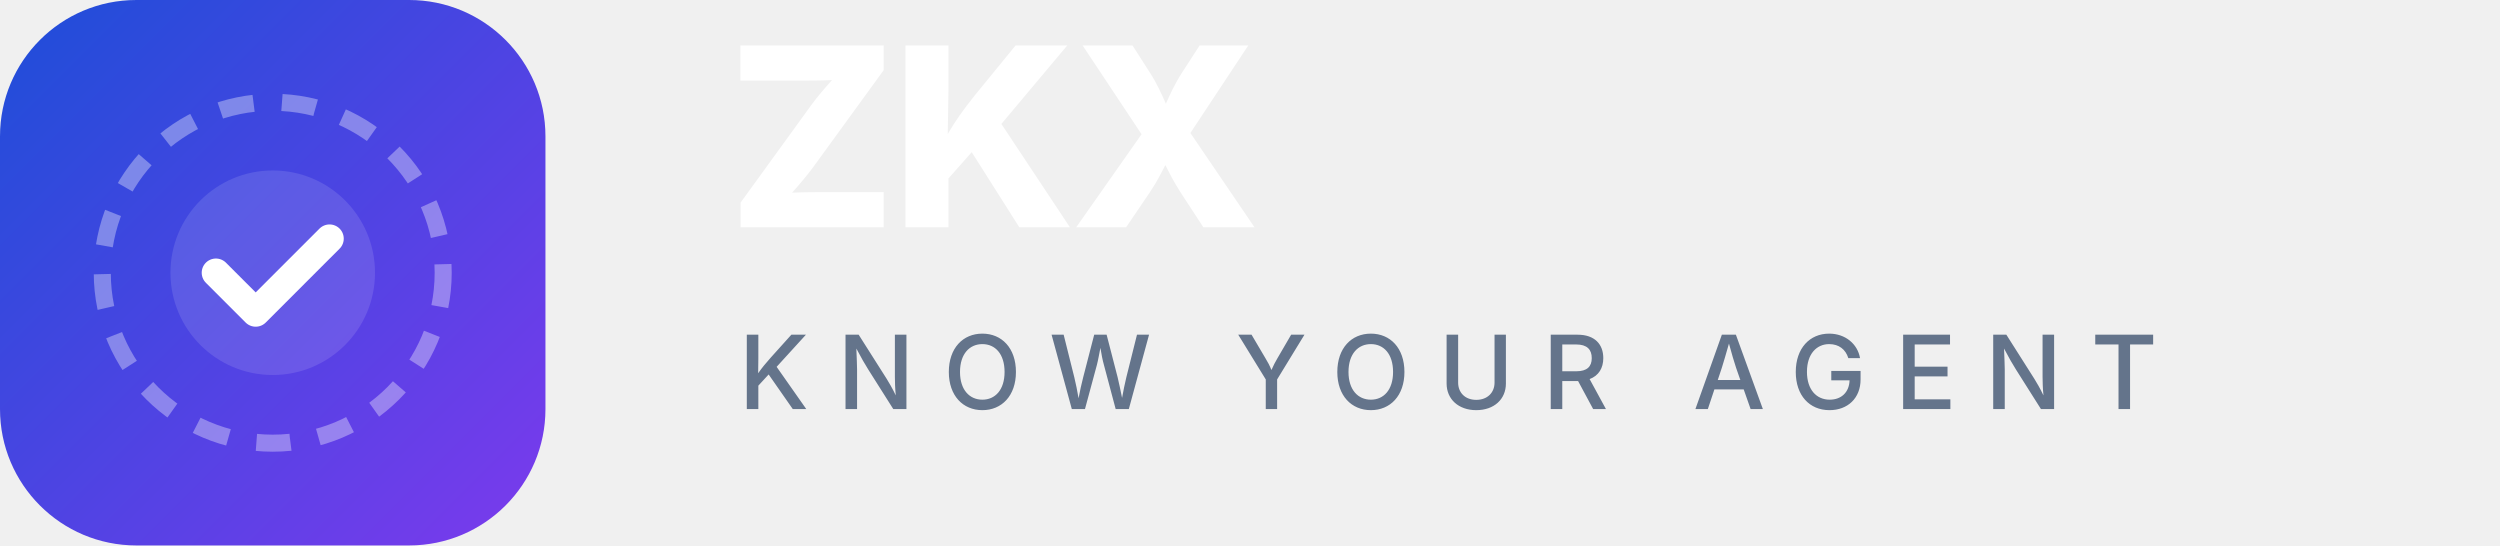
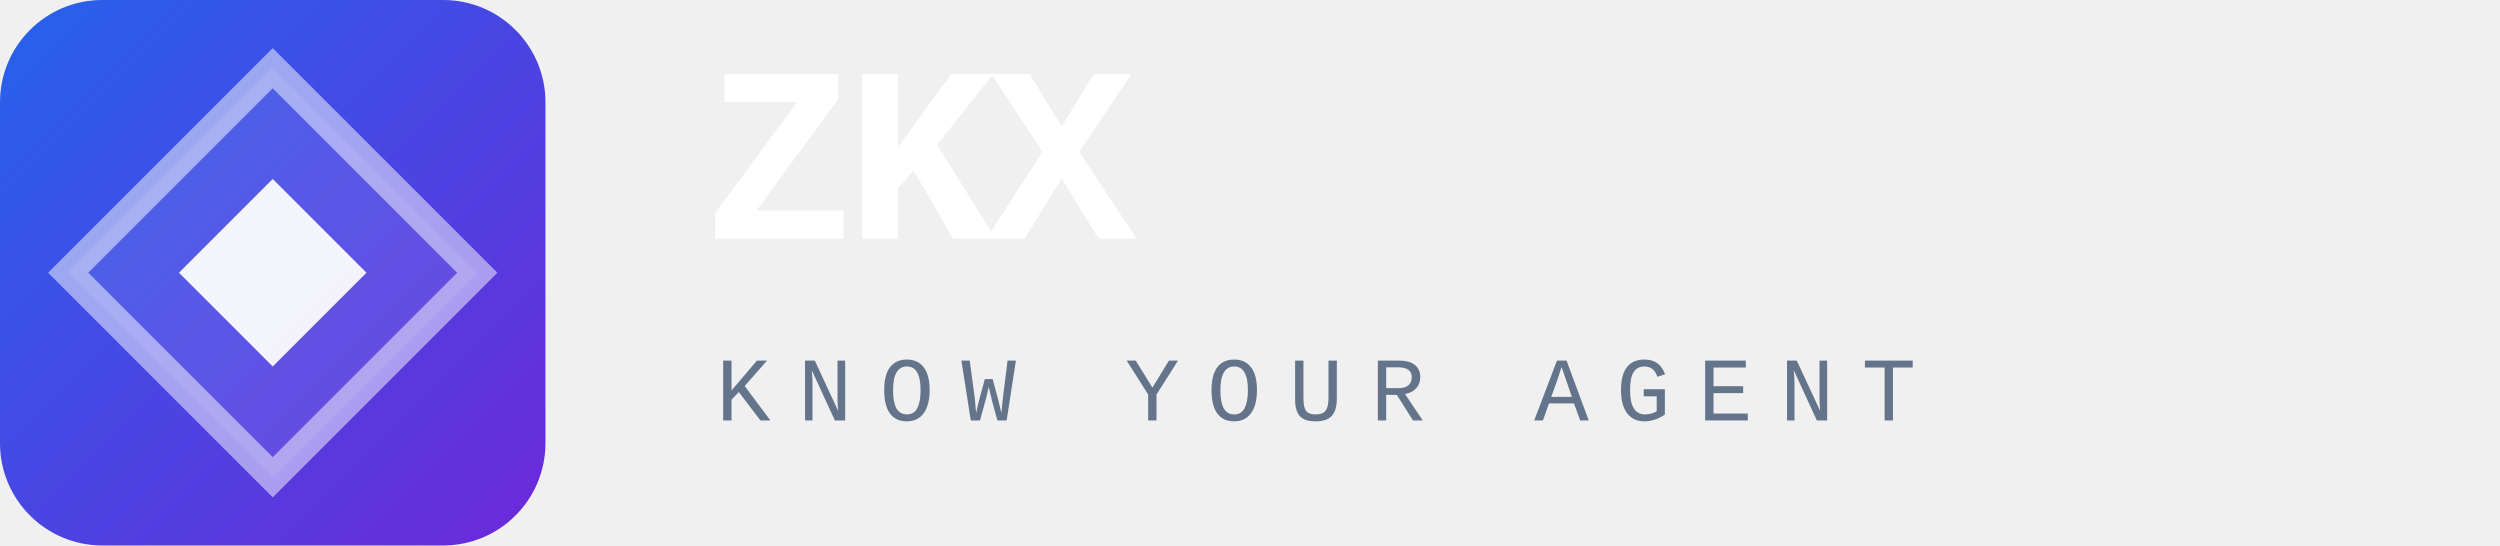
<svg xmlns="http://www.w3.org/2000/svg" width="220" height="48" viewBox="0 0 220 48" fill="none">
  <defs>
-     <linearGradient id="bg" x1="0" y1="0" x2="48" y2="48" gradientUnits="userSpaceOnUse">
-       <stop offset="0%" stop-color="#1d4ed8" />
-       <stop offset="100%" stop-color="#7c3aed" />
+     <linearGradient id="g" x1="0" y1="0" x2="48" y2="48" gradientUnits="userSpaceOnUse">
+       <stop offset="0%" stop-color="#2563EB" />
+       <stop offset="100%" stop-color="#6D28D9" />
    </linearGradient>
  </defs>
-   <rect width="48" height="48" rx="12" fill="url(#bg)" />
-   <circle cx="24" cy="24" r="15" stroke="white" stroke-opacity="0.35" stroke-width="1.5" stroke-dasharray="3 2.5" fill="none" />
-   <circle cx="24" cy="24" r="9" fill="white" fill-opacity="0.12" />
-   <path d="M19 24l3.5 3.5 6.5-6.5" stroke="white" stroke-width="2.5" stroke-linecap="round" stroke-linejoin="round" />
-   <text x="64" y="20" font-family="-apple-system, BlinkMacSystemFont, 'Segoe UI', sans-serif" font-size="22" font-weight="800" fill="white" letter-spacing="-0.5">ZKX</text>
-   <text x="65" y="36" font-family="-apple-system, BlinkMacSystemFont, 'Segoe UI', sans-serif" font-size="9" font-weight="500" fill="#64748b" letter-spacing="2.5">KNOW YOUR AGENT</text>
+   <rect width="48" height="48" rx="9" fill="url(#g)" />
+   <path d="M24 6 L42 24 L24 42 L6 24 Z" stroke="white" stroke-width="2.5" stroke-opacity="0.5" fill="white" fill-opacity="0.09" stroke-linejoin="miter" />
+   <path d="M24 15.75 L32.25 24 L24 32.25 L15.75 24 Z" fill="white" fill-opacity="0.93" />
+   <text x="62" y="21" font-family="ui-monospace, 'JetBrains Mono', 'Courier New', monospace" font-size="22" font-weight="900" fill="white" letter-spacing="-0.8">ZKX</text>
+   <text x="63" y="37" font-family="ui-monospace, 'JetBrains Mono', 'Courier New', monospace" font-size="8" font-weight="500" fill="#64748b" letter-spacing="2.4">KNOW YOUR AGENT</text>
</svg>
